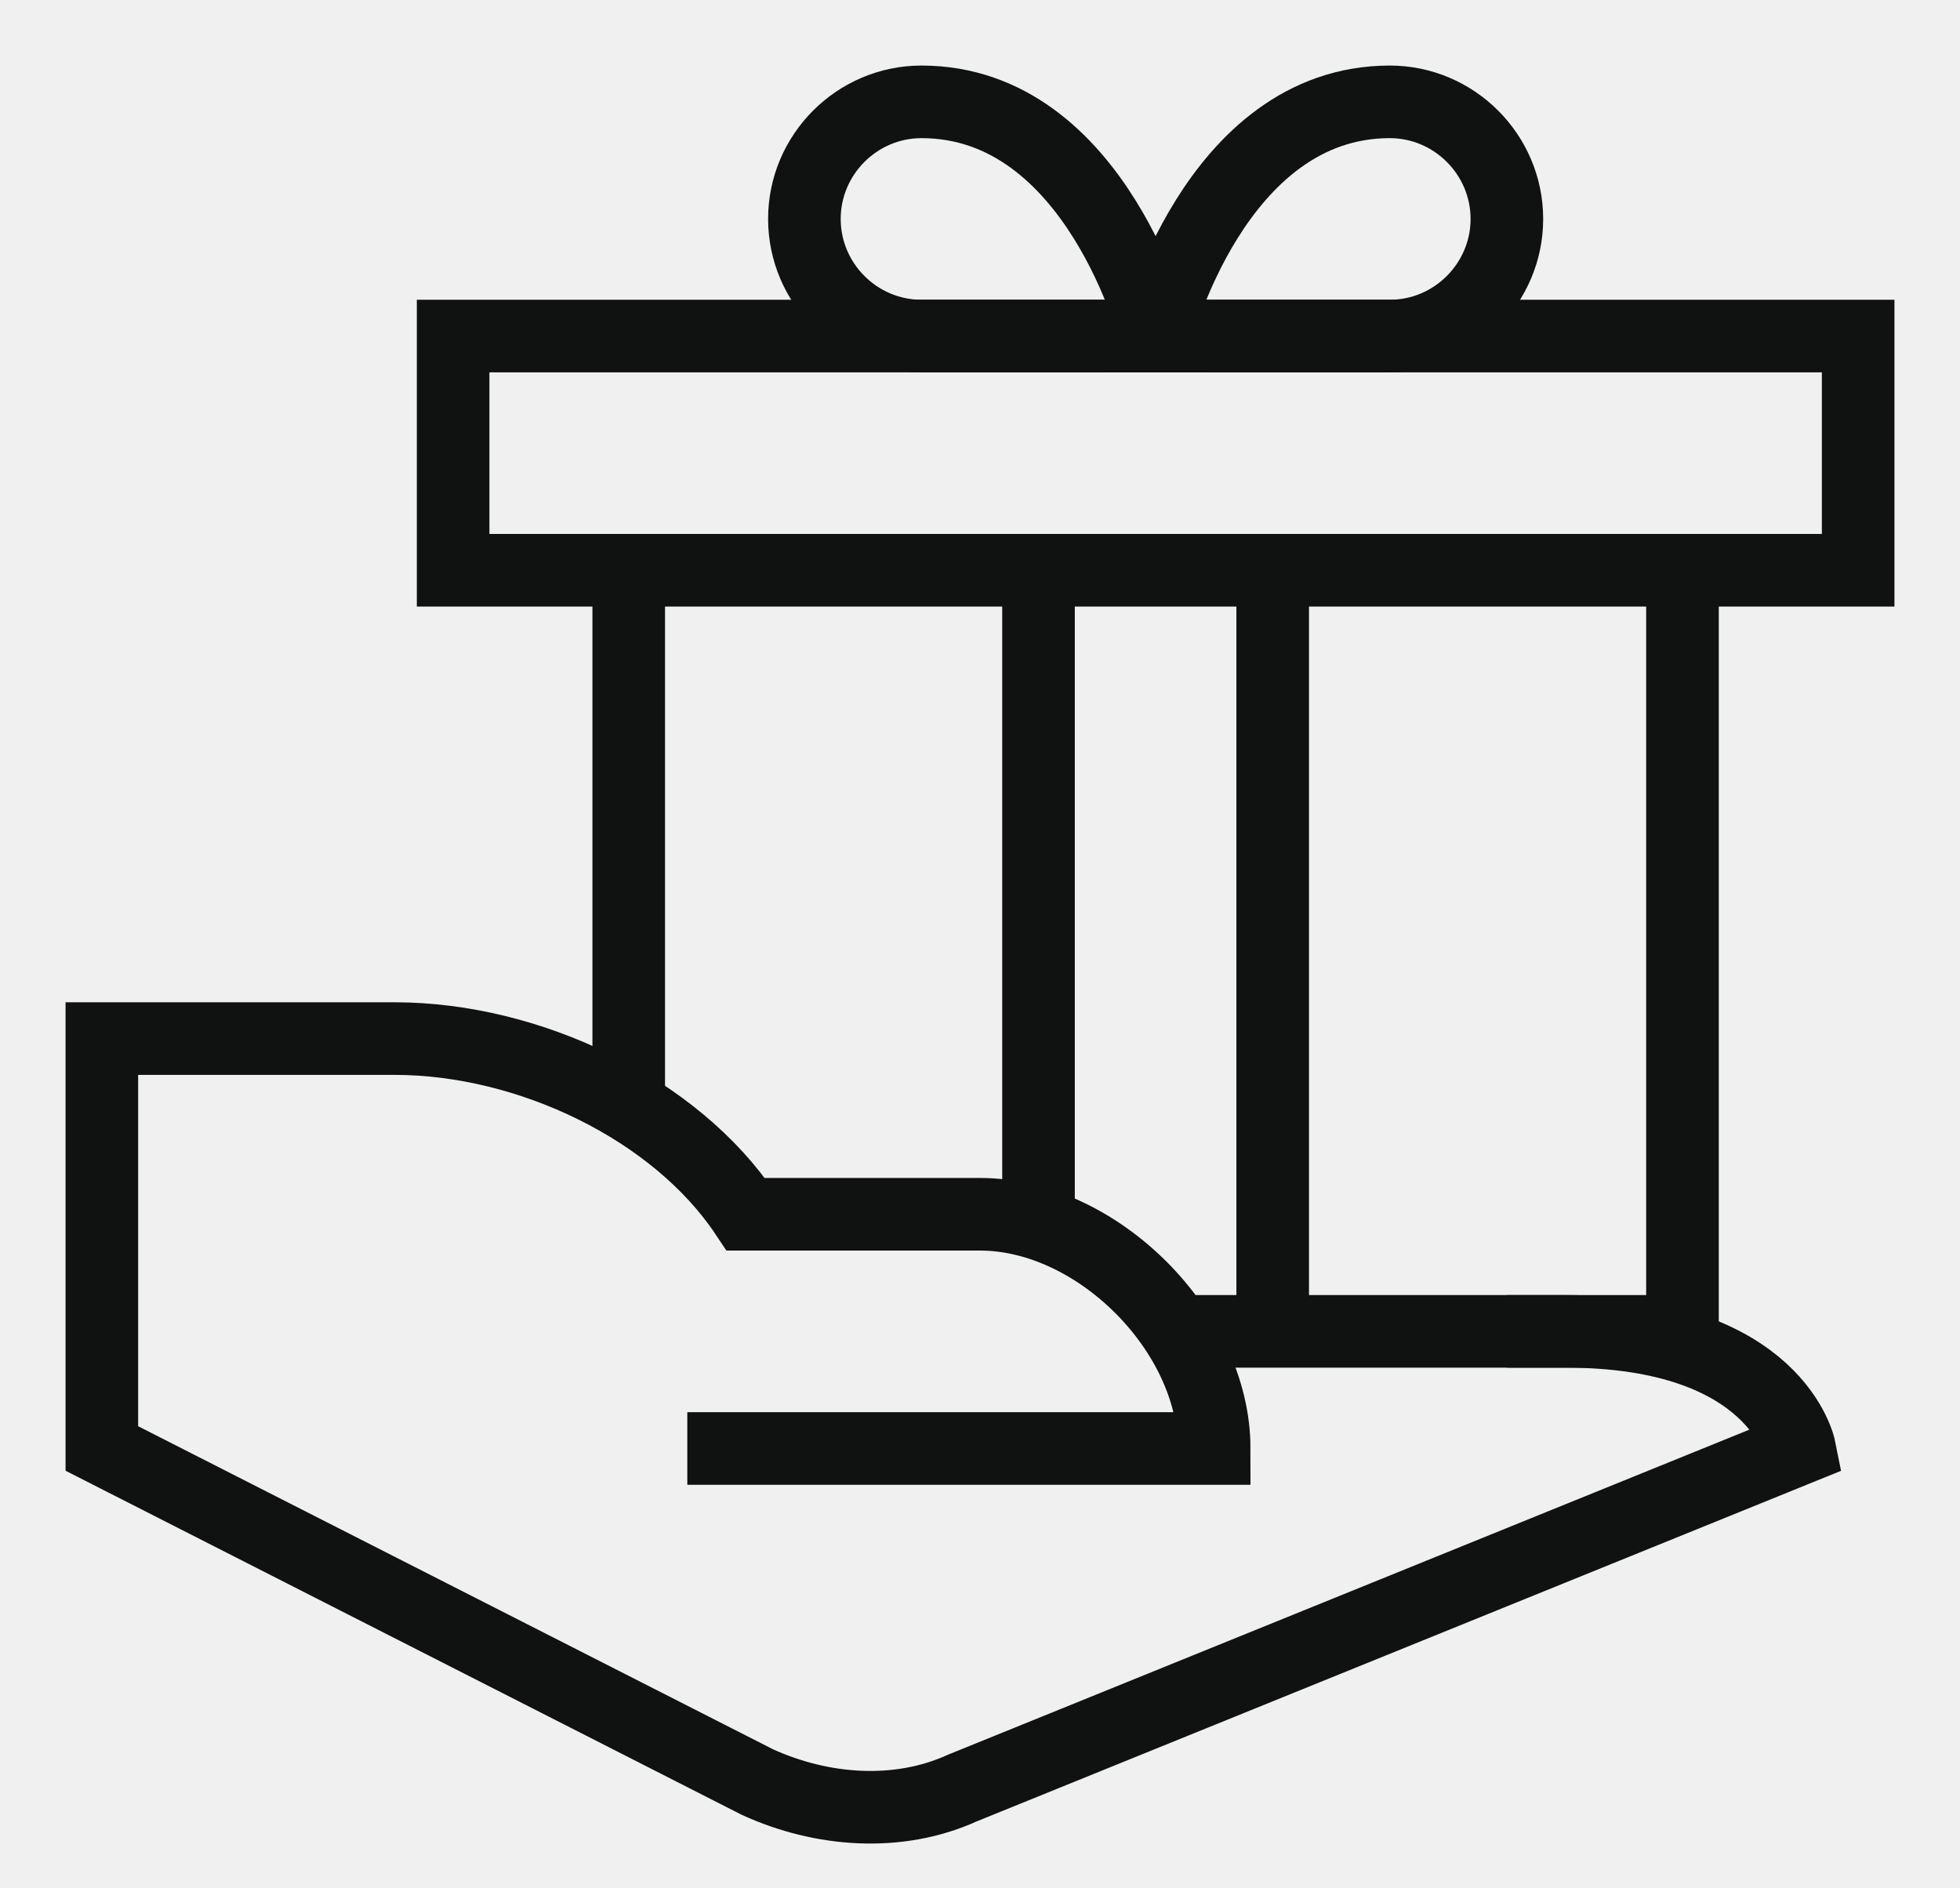
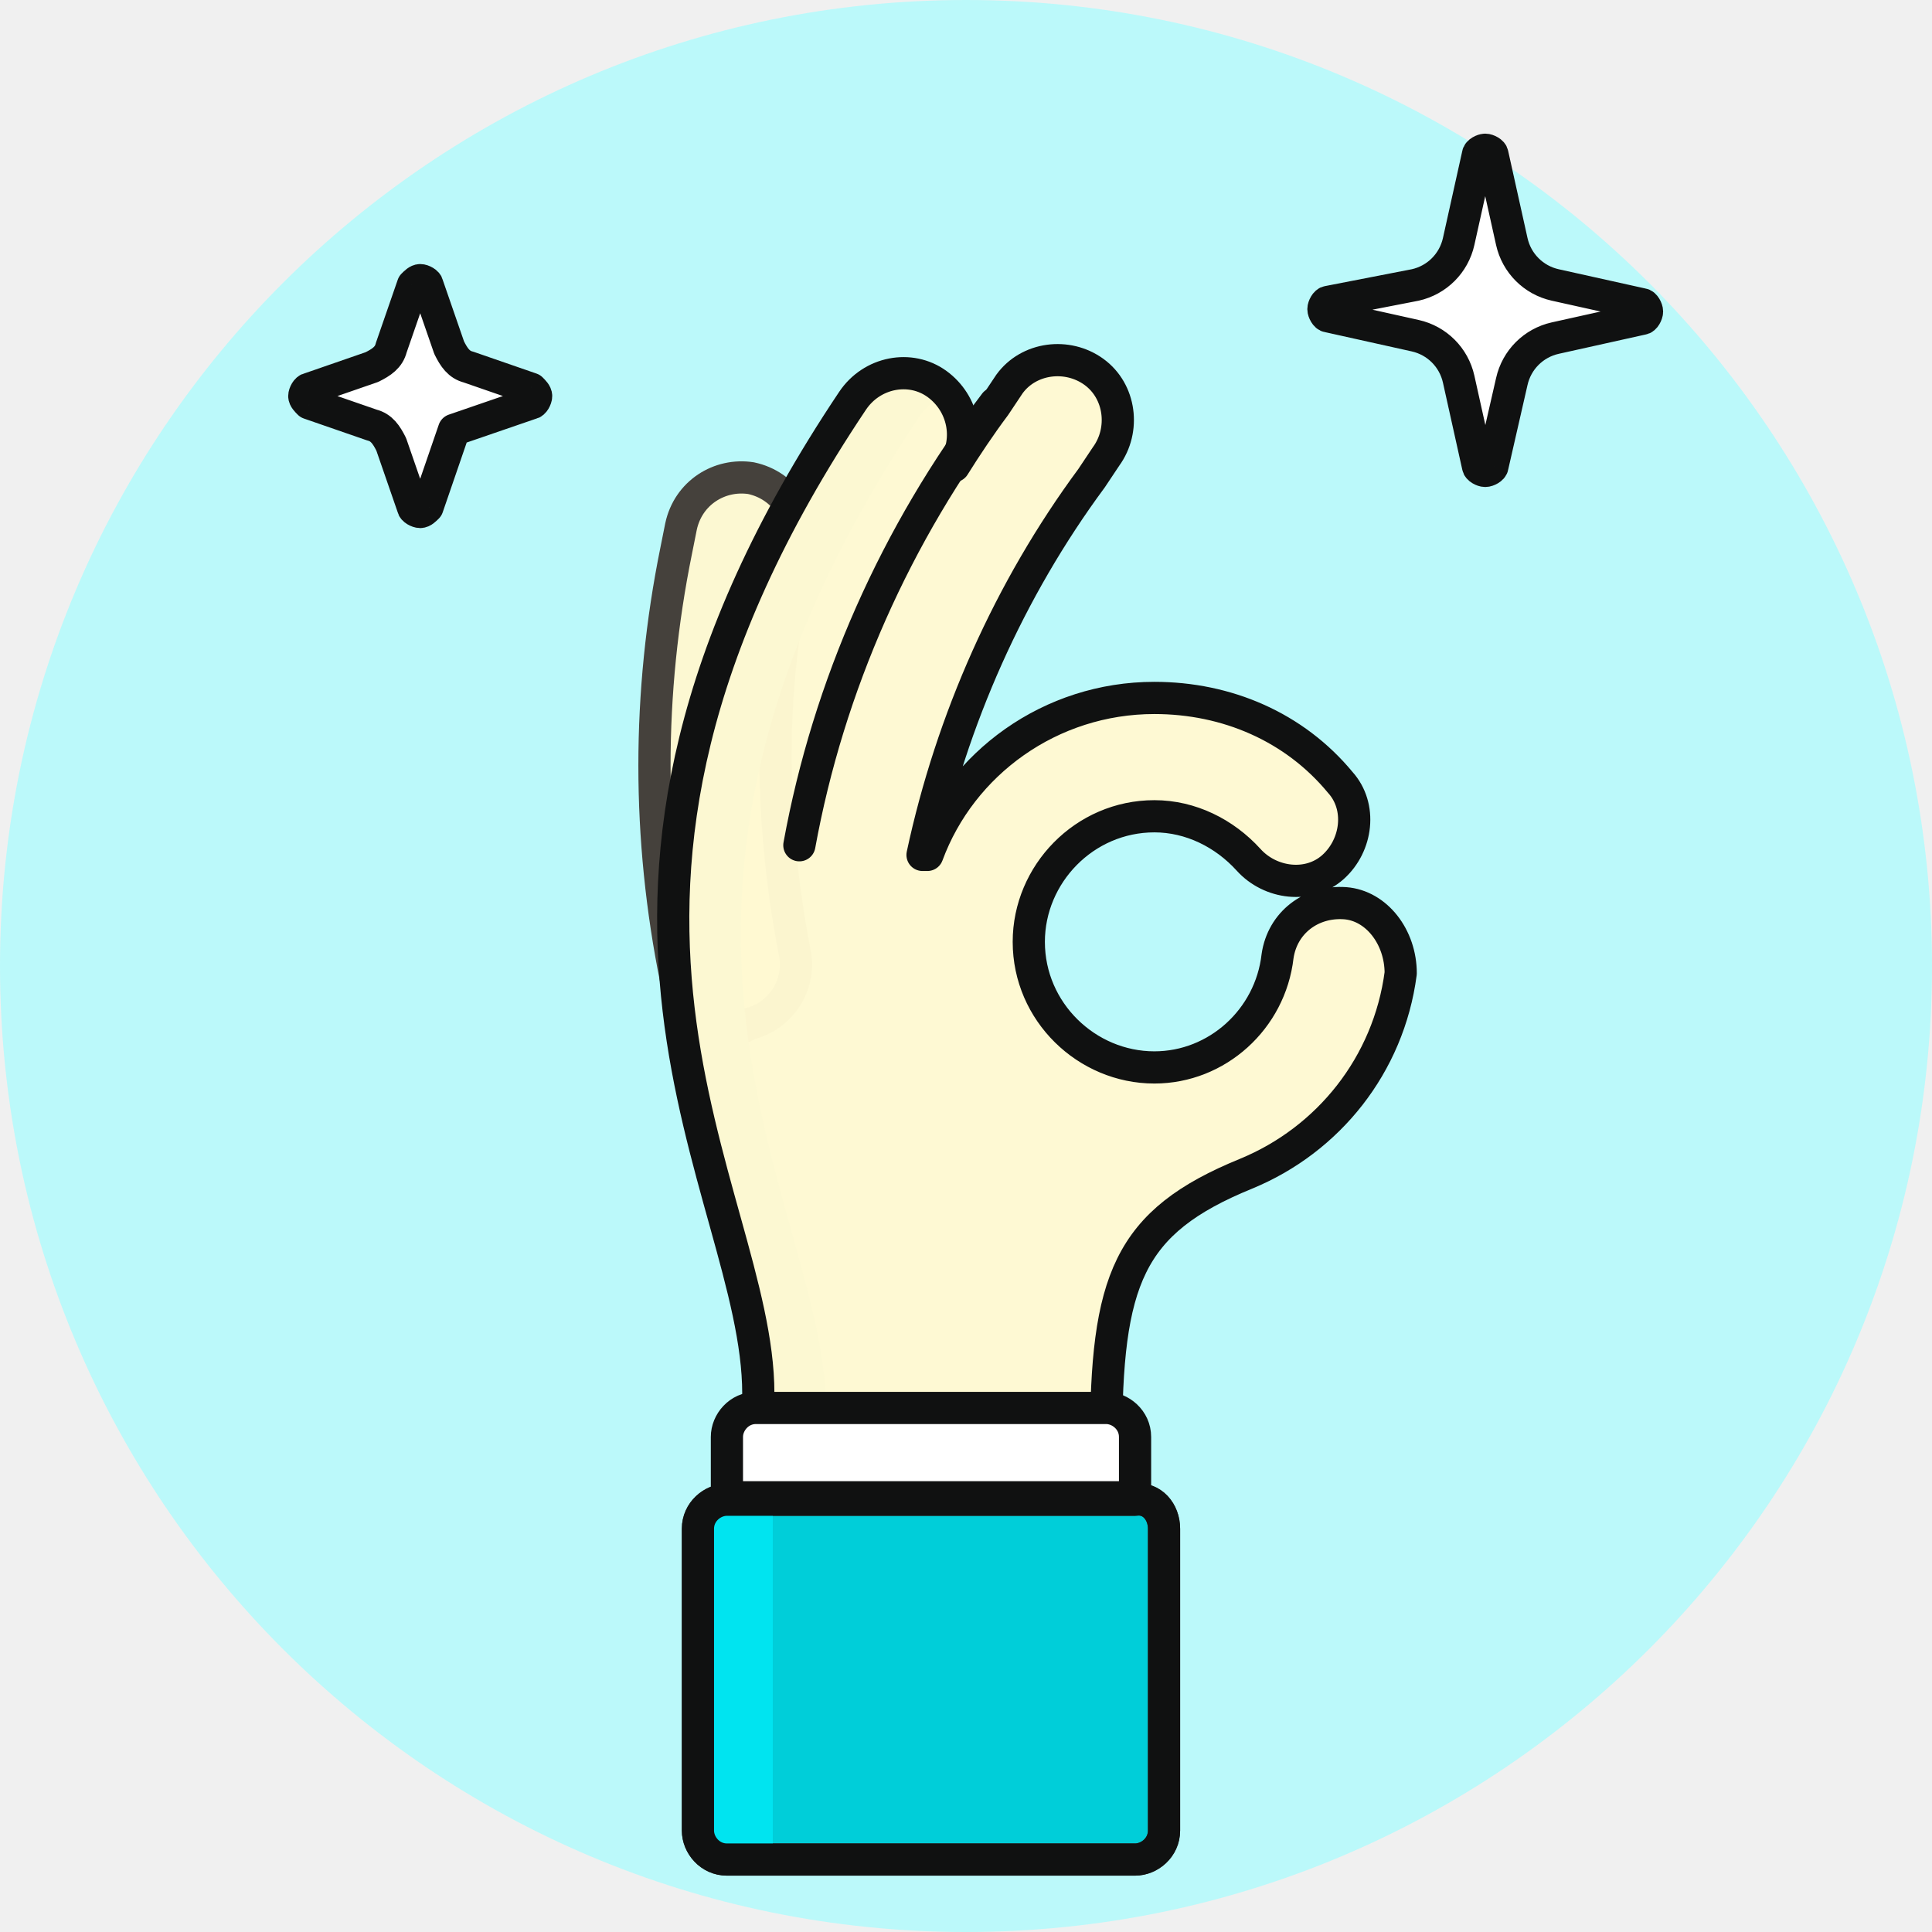
- <svg xmlns="http://www.w3.org/2000/svg" width="27px" height="26px" viewBox="0 0 27 26" version="1.1">
+ <svg xmlns="http://www.w3.org/2000/svg" width="60px" height="60px" viewBox="0 0 60 60" version="1.1">
  <g id="Page-1" stroke="none" stroke-width="1" fill="none" fill-rule="evenodd">
-     <g id="Update-Copy-6" transform="translate(-770, -586)" stroke="#101111">
-       <g id="gift-exchange" transform="translate(771, 587)">
-         <path d="M13.306,15.855 L13.306,6.855" id="Path" />
-         <path d="M16.532,6.855 L16.532,17.339" id="Path" />
-         <path d="M10.081,2.016 C10.081,1.129 10.806,0.403 11.694,0.403 C14.113,0.403 14.919,3.629 14.919,3.629 C14.919,3.629 12.581,3.629 11.694,3.629 C10.806,3.629 10.081,2.903 10.081,2.016 Z" id="Path" stroke-linecap="square" />
-         <path d="M19.758,2.016 C19.758,1.129 19.032,0.403 18.145,0.403 C15.726,0.403 14.919,3.629 14.919,3.629 C14.919,3.629 17.258,3.629 18.145,3.629 C19.032,3.629 19.758,2.903 19.758,2.016 Z" id="Path" stroke-linecap="square" />
-         <polyline id="Path" points="22.177 6.855 22.177 17.339 19.758 17.339" />
-         <path d="M7.661,14.231 L7.661,6.855" id="Path" />
-         <rect id="Rectangle" stroke-linecap="square" x="5.242" y="3.629" width="19.355" height="3.226" />
-         <path d="M15.201,17.339 L20.565,17.339 C23.468,17.339 23.79,18.952 23.79,18.952 L12.258,23.629 C11.371,24.032 10.323,23.952 9.435,23.548 L0.403,18.952 L0.403,13.306 L4.435,13.306 C6.29,13.306 8.306,14.274 9.274,15.726 L12.5,15.726 C14.113,15.726 15.726,17.339 15.726,18.952 L8.468,18.952" id="Path" />
+     <g id="Update-Copy-16" transform="translate(-869, -824)">
+       <g id="3" transform="translate(869, 824)">
+         <g id="Multicolor">
+           <g id="Background" fill="#BBF9FA" fill-rule="nonzero">
+             <g id="New_Symbol_2_2_-link" transform="translate(30, 30) scale(-1, 1) rotate(-180) translate(-30, -30) ">
+               <g id="New_Symbol_2_2_">
+                 <circle id="Oval" cx="30" cy="30" r="30" />
+               </g>
+             </g>
+           </g>
+           <g id="Scene" transform="translate(9, 4.5)">
+             <g id="Group">
+               <path d="M5.1,8.85 L7.5,8.025 C7.575,8.025 7.65,7.875 7.65,7.8 C7.65,7.725 7.575,7.65 7.5,7.575 L5.55,6.9 C5.25,6.825 5.1,6.6 4.95,6.3 L4.275,4.35 C4.275,4.275 4.125,4.2 4.05,4.2 C3.975,4.2 3.9,4.275 3.825,4.35 L3.15,6.3 C3.075,6.6 2.85,6.75 2.55,6.9 L0.6,7.575 C0.525,7.575 0.45,7.725 0.45,7.8 C0.45,7.875 0.525,7.95 0.6,8.025 L2.55,8.7 C2.85,8.775 3,9 3.15,9.3 L3.825,11.25 C3.825,11.325 3.975,11.4 4.05,11.4 C4.125,11.4 4.2,11.325 4.275,11.25 L5.1,8.85 Z" id="Path" stroke="#101111" fill="#FFFFFF" fill-rule="nonzero" stroke-linecap="round" stroke-linejoin="round" />
+               <path d="M37.95,7.35 C38.1,6.675 38.625,6.15 39.3,6 L42,5.4 C42.075,5.4 42.15,5.25 42.15,5.175 C42.15,5.1 42.075,4.95 42,4.95 L39.3,4.35 C38.625,4.2 38.1,3.675 37.95,3 L37.35,0.3 C37.35,0.225 37.2,0.15 37.125,0.15 C37.05,0.15 36.9,0.225 36.9,0.3 L36.3,3 C36.15,3.675 35.625,4.2 34.95,4.35 L32.25,4.875 C32.175,4.875 32.1,5.025 32.1,5.1 C32.1,5.175 32.175,5.325 32.25,5.325 L34.95,5.925 C35.625,6.075 36.15,6.6 36.3,7.275 L36.9,9.975 C36.9,10.05 37.05,10.125 37.125,10.125 C37.2,10.125 37.35,10.05 37.35,9.975 L37.95,7.35 Z" id="Path" stroke="#101111" fill="#FFFFFF" fill-rule="nonzero" stroke-linecap="round" stroke-linejoin="round" />
+               <g transform="translate(11.25, 6)" id="Path">
+                 <path d="M2.55,21.45 C1.65,21.45 0.9,20.85 0.75,19.95 C-0.15,15.525 -0.15,11.025 0.75,6.6 L0.9,5.85 C1.125,4.8 2.1,4.2 3.075,4.35 C4.125,4.575 4.725,5.55 4.575,6.525 L4.425,7.275 C3.6,11.175 3.675,15.15 4.425,19.05 C4.65,20.1 3.975,21.075 3,21.3 C2.775,21.45 2.625,21.45 2.55,21.45 Z" stroke="#45413C" fill="#FCF8D2" fill-rule="nonzero" />
+                 <path d="M21.525,17.55 C20.475,17.475 19.575,18.15 19.425,19.2 C19.2,21.15 17.55,22.65 15.6,22.65 C13.5,22.65 11.7,20.925 11.7,18.75 C11.7,16.65 13.425,14.85 15.6,14.85 C16.725,14.85 17.775,15.375 18.525,16.2 C19.2,16.95 20.4,17.1 21.15,16.425 C21.9,15.75 22.05,14.55 21.375,13.8 C19.95,12.075 17.85,11.175 15.6,11.175 C12.375,11.175 9.6,13.2 8.55,16.05 L8.4,16.05 C9.3,11.85 11.1,7.8 13.65,4.35 L14.1,3.675 C14.7,2.85 14.55,1.65 13.725,1.05 C12.9,0.45 11.7,0.6 11.1,1.425 L10.65,2.1 C10.2,2.7 9.75,3.375 9.375,3.975 C9.9,3.15 9.675,2.025 8.85,1.425 C8.025,0.825 6.825,1.05 6.225,1.95 C-4.275,17.625 3.3,26.4 3.3,32.775 C3.3,35.625 3.3,36.075 3.3,36.075 L14.1,36.075 L14.1,34.35 C14.1,29.25 14.775,27.45 18.45,25.95 C21,24.9 22.875,22.575 23.25,19.725 C23.25,18.6 22.5,17.625 21.525,17.55 Z" fill-opacity="0.98" fill="#FFF9D2" fill-rule="nonzero" />
+                 <path d="M5.4,36 C5.4,35.55 5.4,34.725 5.4,33.225 C5.4,26.85 -2.175,18.075 8.325,2.4 C8.55,2.1 8.85,1.875 9.15,1.725 C9.075,1.65 8.925,1.5 8.775,1.425 C7.95,0.825 6.75,1.05 6.15,1.95 C-4.35,17.625 3.225,26.4 3.225,32.775 C3.225,35.625 3.225,36.075 3.225,36.075 L5.4,36.075 L5.4,36 Z" fill="#FCF8D2" fill-rule="nonzero" />
+                 <path d="M4.575,15.75 C5.475,10.8 7.575,6.075 10.65,2.025" stroke="#101111" stroke-linecap="round" />
+                 <path d="M21.525,17.55 C20.475,17.475 19.575,18.15 19.425,19.2 C19.2,21.15 17.55,22.65 15.6,22.65 C13.5,22.65 11.7,20.925 11.7,18.75 C11.7,16.65 13.425,14.85 15.6,14.85 C16.725,14.85 17.775,15.375 18.525,16.2 C19.2,16.95 20.4,17.1 21.15,16.425 C21.9,15.75 22.05,14.55 21.375,13.8 C19.95,12.075 17.85,11.175 15.6,11.175 C12.375,11.175 9.6,13.2 8.55,16.05 L8.4,16.05 C9.3,11.85 11.1,7.8 13.65,4.35 L14.1,3.675 C14.7,2.85 14.55,1.65 13.725,1.05 C12.9,0.45 11.7,0.6 11.1,1.425 L10.65,2.1 C10.2,2.7 9.75,3.375 9.375,3.975 C9.9,3.15 9.675,2.025 8.85,1.425 C8.025,0.825 6.825,1.05 6.225,1.95 C-4.275,17.625 3.3,26.4 3.3,32.775 C3.3,35.625 3.3,36.075 3.3,36.075 L14.1,36.075 L14.1,34.35 C14.1,29.25 14.775,27.45 18.45,25.95 C21,24.9 22.875,22.575 23.25,19.725 C23.25,18.6 22.5,17.625 21.525,17.55 Z" stroke="#101111" stroke-linecap="round" stroke-linejoin="round" />
+                 <g transform="translate(0.75, 33)">
+                   <path d="M15.15,3.975 L15.15,13.35 C15.15,13.875 14.7,14.25 14.25,14.25 L1.575,14.25 C1.05,14.25 0.675,13.8 0.675,13.35 L0.675,3.975 C0.675,3.45 1.125,3.075 1.575,3.075 L14.25,3.075 C14.775,3 15.15,3.45 15.15,3.975 Z" stroke="#45413C" fill="#00CED9" fill-rule="nonzero" stroke-linejoin="round" />
+                   <path d="M1.575,3 C1.05,3 0.675,3.45 0.675,3.9 L0.675,13.275 C0.675,13.8 1.125,14.175 1.575,14.175 L3,14.175 L3,3 L1.575,3 Z" fill="#00E4F0" fill-rule="nonzero" />
+                   <path d="M15.15,3.975 L15.15,13.35 C15.15,13.875 14.7,14.25 14.25,14.25 L1.575,14.25 C1.05,14.25 0.675,13.8 0.675,13.35 L0.675,3.975 C0.675,3.45 1.125,3.075 1.575,3.075 L14.25,3.075 C14.775,3 15.15,3.45 15.15,3.975 Z" stroke="#101111" stroke-linejoin="round" />
+                   <path d="M14.25,3 L14.25,1.125 C14.25,0.6 13.8,0.225 13.35,0.225 L2.475,0.225 C1.95,0.225 1.575,0.675 1.575,1.125 L1.575,3 L14.25,3 Z" stroke="#101111" fill="#FFFFFF" fill-rule="nonzero" stroke-linecap="round" stroke-linejoin="round" />
+                 </g>
+               </g>
+             </g>
+           </g>
+         </g>
      </g>
    </g>
  </g>
</svg>
